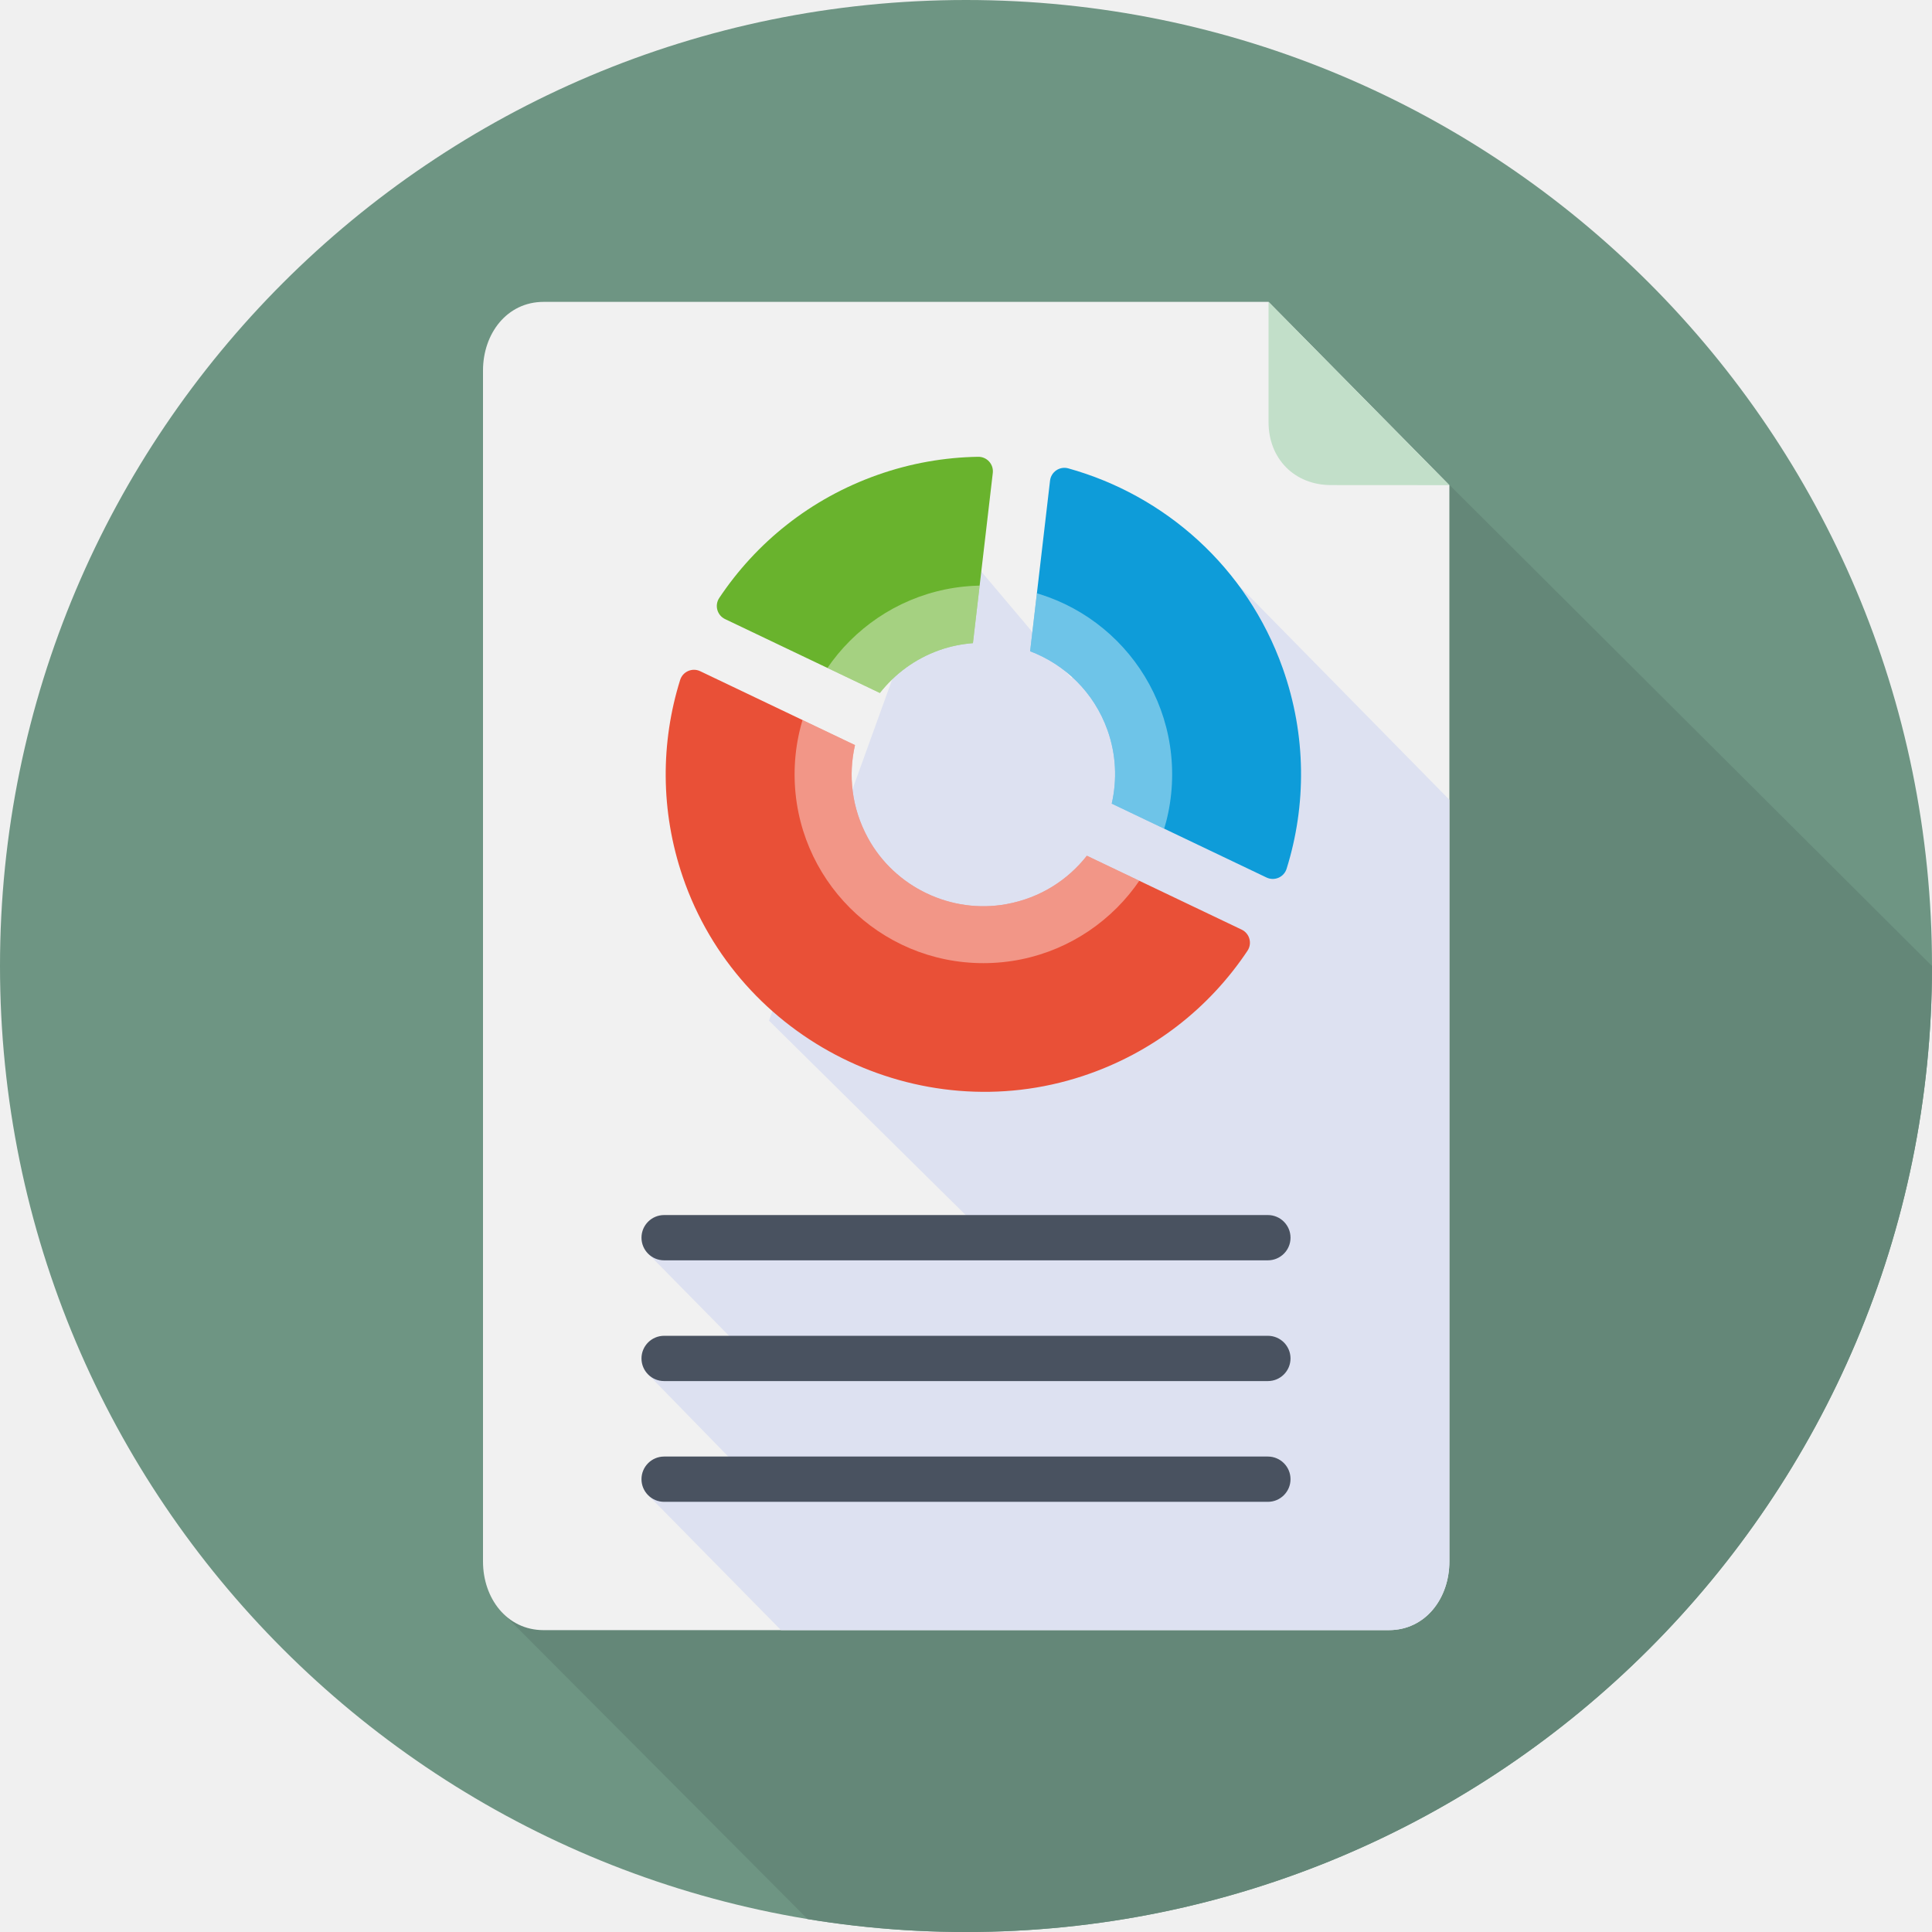
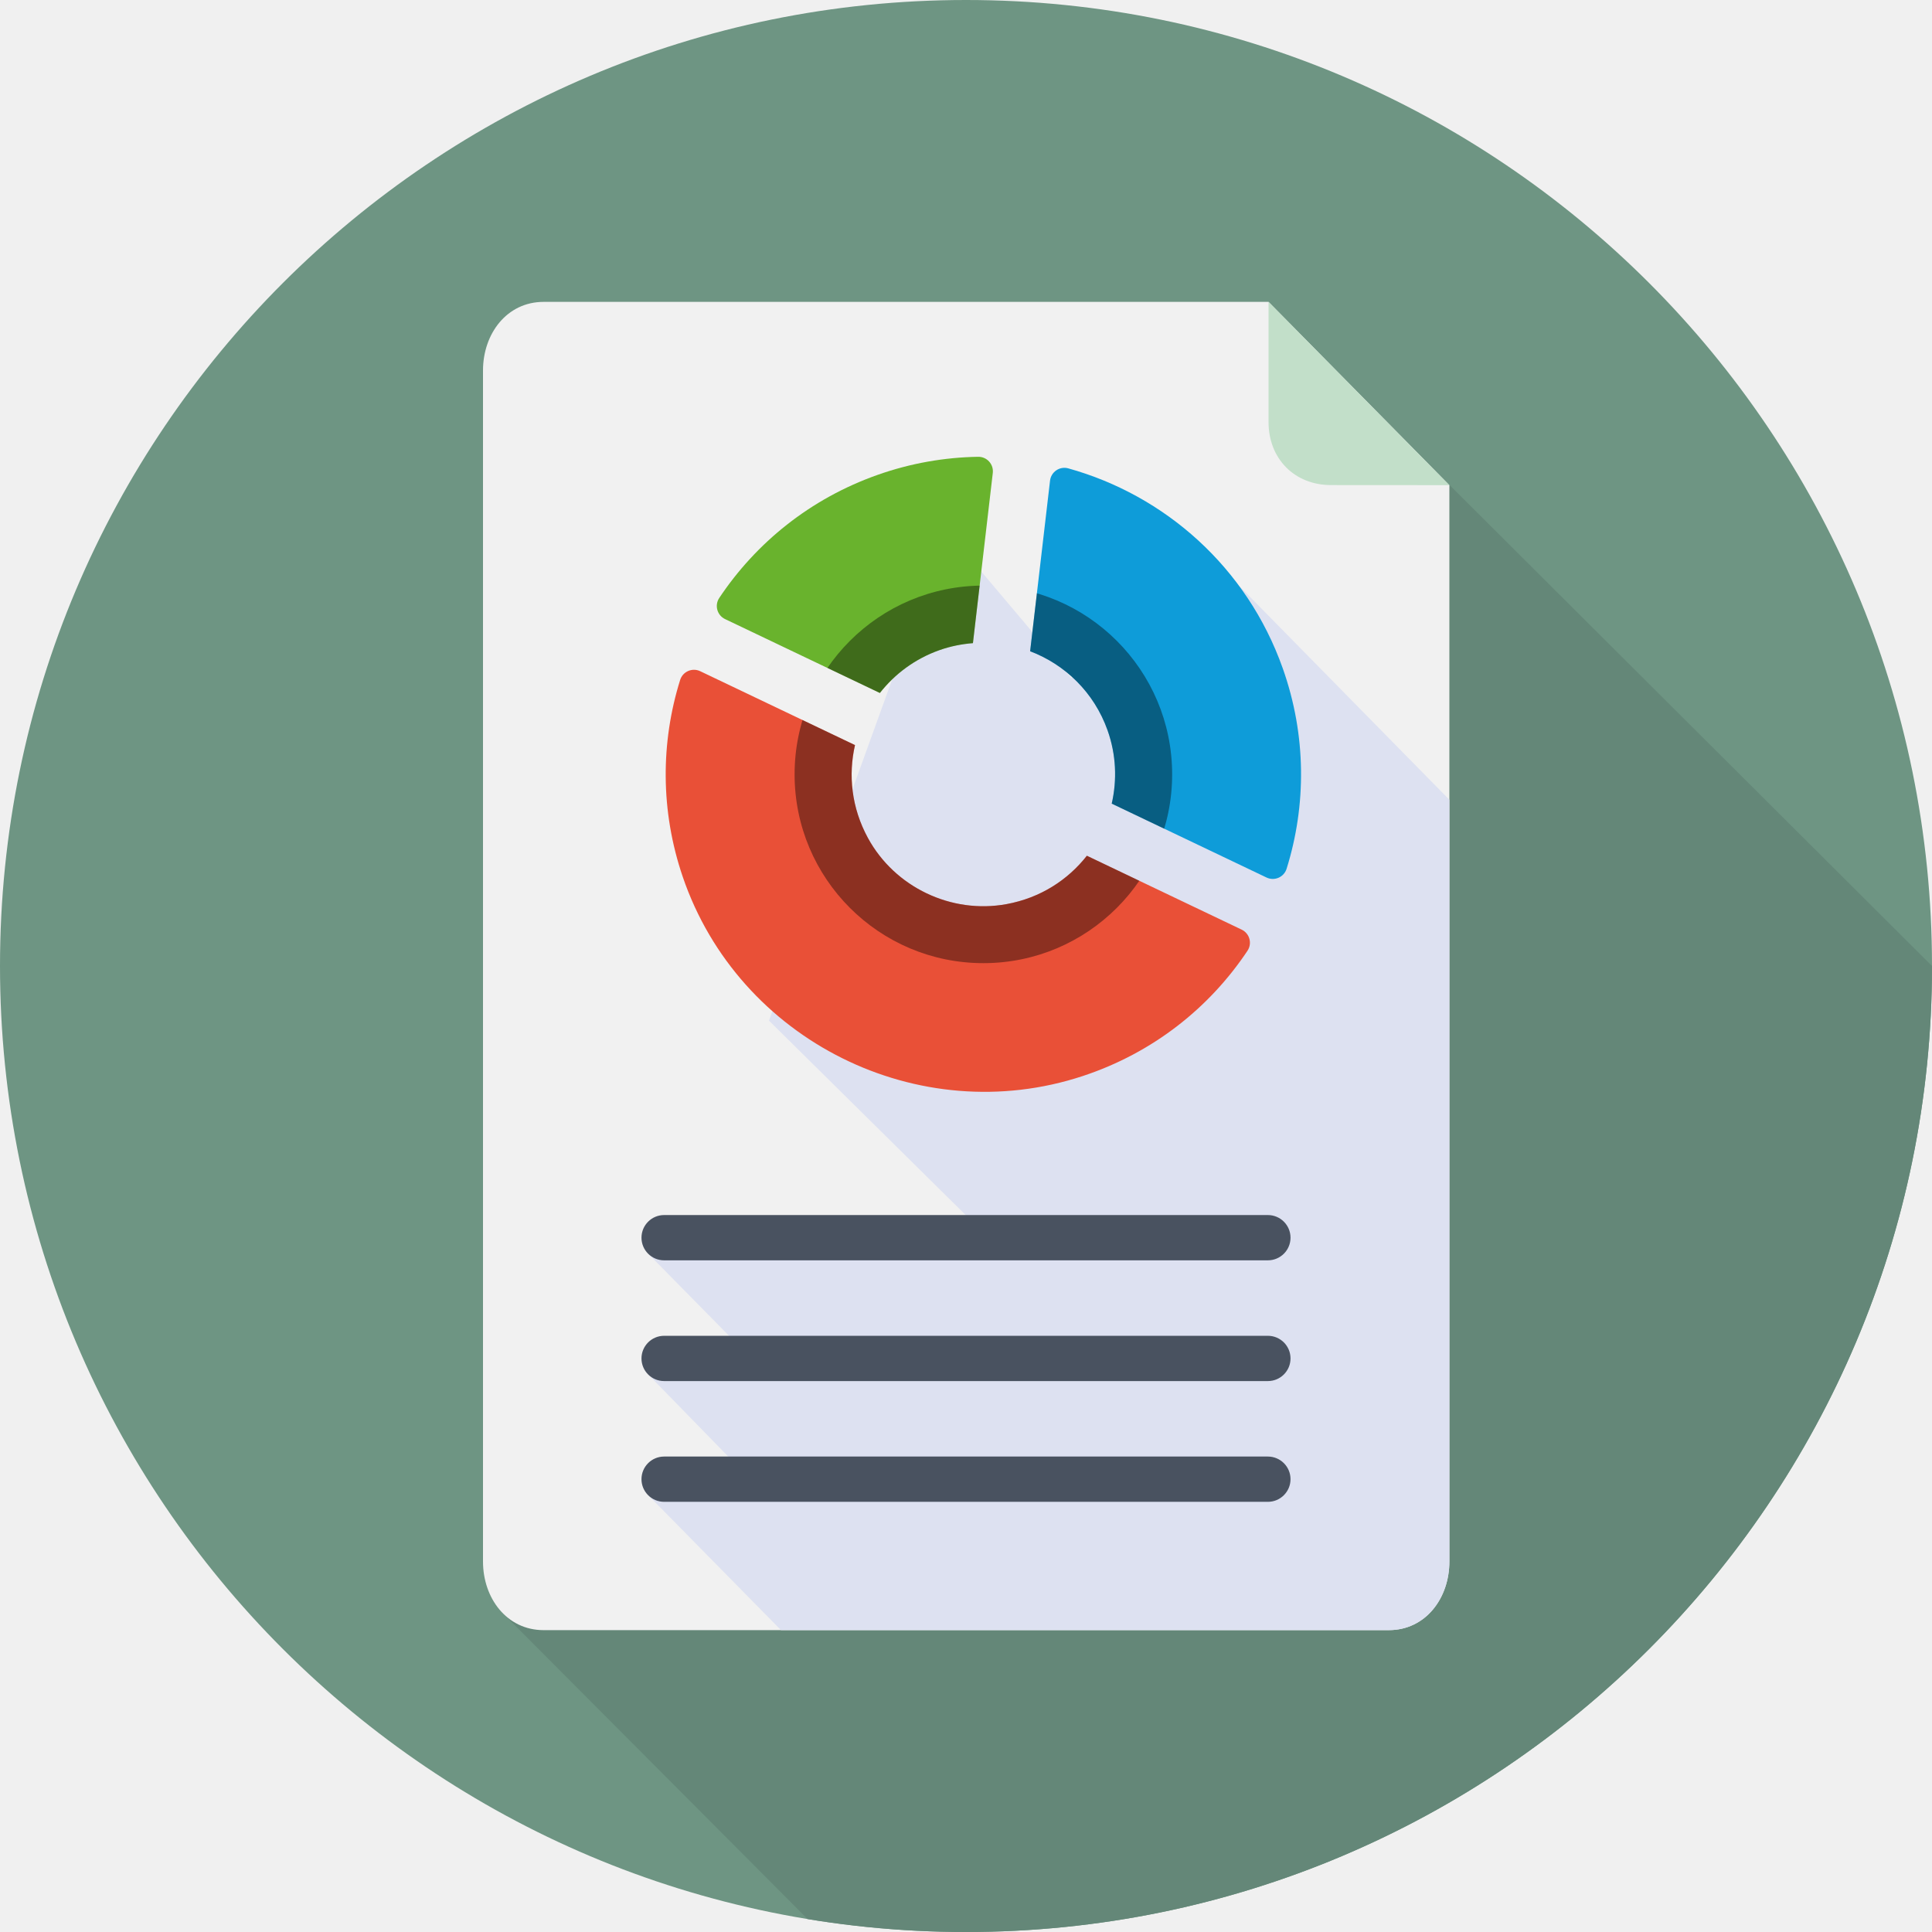
<svg xmlns="http://www.w3.org/2000/svg" xmlns:xlink="http://www.w3.org/1999/xlink" enable-background="new 0 0 128 128" version="1.1" viewBox="0 0 128 128" xml:space="preserve">
  <g id="Layer_1">
    <rect fill="#F4F5F5" height="1520" opacity="0" width="727.938" x="-59.984" y="-351" />
  </g>
  <g id="Layer_2">
    <g>
      <circle cx="64" cy="64" fill="#6E9583" r="64" />
      <g>
        <defs>
          <circle cx="64" cy="64" id="SVGID_3_" r="64" />
        </defs>
        <clipPath id="SVGID_2_">
          <use overflow="visible" xlink:href="#SVGID_3_" />
        </clipPath>
        <polygon clip-path="url(#SVGID_2_)" fill="#648778" points="93.572,29.677 128,64 128,128 54.36,128 33.341,106.906    " />
      </g>
      <path d="M84.044,20H36.018C33.579,20,32,22.11,32,24.549v78.903c0,2.439,1.579,4.549,4.018,4.549h55.989    c2.439,0,4.018-2.11,4.018-4.549V32.143L84.044,20z" fill="#F1F1F1" />
      <g>
        <defs>
          <path d="M84.044,20H36.018C33.579,20,32,22.11,32,24.549v78.903c0,2.439,1.579,4.549,4.018,4.549h55.989      c2.439,0,4.018-2.11,4.018-4.549V32.143L84.044,20z" id="SVGID_5_" />
        </defs>
        <clipPath id="SVGID_4_">
          <use overflow="visible" xlink:href="#SVGID_5_" />
        </clipPath>
        <g clip-path="url(#SVGID_4_)">
          <polygon fill="#DDE1F1" points="50.948,67.621 65.539,82.042 42.971,83.087 49.777,90 42.971,91.087 49.277,97.555       42.971,99.087 53.027,109.305 97.684,109.305 97.684,75.707 97.075,54.055 81.059,37.758 70.97,44.918 62.684,35.107     " />
        </g>
      </g>
      <path d="M88.186,32.138l7.839,0.005L84.044,20v7.96C84.044,30.398,85.769,32.138,88.186,32.138z" fill="#C2DFC9" />
      <path d="M84,83.5H44c-0.828,0-1.5-0.672-1.5-1.5s0.672-1.5,1.5-1.5h40c0.828,0,1.5,0.672,1.5,1.5    S84.828,83.5,84,83.5z" fill="#495260" />
      <path d="M84,91.5H44c-0.828,0-1.5-0.672-1.5-1.5s0.672-1.5,1.5-1.5h40c0.828,0,1.5,0.672,1.5,1.5    S84.828,91.5,84,91.5z" fill="#495260" />
      <path d="M84,99.5H44c-0.828,0-1.5-0.672-1.5-1.5s0.672-1.5,1.5-1.5h40c0.828,0,1.5,0.672,1.5,1.5    S84.828,99.5,84,99.5z" fill="#495260" />
      <g>
        <path d="M69.568,31.844l-1.319,11.303c2.314,0.88,4.242,2.728,5.132,5.245c0.573,1.619,0.631,3.292,0.274,4.851     l10.257,4.895c0.527,0.252,1.155-0.023,1.329-0.581c1.308-4.188,1.323-8.819-0.253-13.273     c-2.379-6.723-7.827-11.477-14.212-13.254C70.21,30.872,69.636,31.26,69.568,31.844z" fill="#0E9CD9" />
        <path d="M66.68,59.901c-3.653,0.668-7.398-1.12-9.176-4.38c-1.094-2.006-1.312-4.174-0.858-6.157L46.39,44.469     c-0.527-0.251-1.155,0.023-1.329,0.58c-1.286,4.118-1.322,8.663,0.175,13.049c3.701,10.842,15.624,16.783,26.503,13.191     c4.655-1.537,8.399-4.531,10.911-8.3c0.324-0.486,0.141-1.147-0.385-1.398l-10.257-4.896     C70.751,58.296,68.929,59.49,66.68,59.901z" fill="#E95037" />
        <path d="M62.239,43.074c0.734-0.26,1.479-0.405,2.22-0.464l1.316-11.275c0.067-0.576-0.389-1.08-0.968-1.071     c-2.218,0.035-4.469,0.421-6.676,1.202c-4.455,1.576-8.045,4.5-10.479,8.151c-0.324,0.486-0.142,1.147,0.385,1.399l10.257,4.895     C59.282,44.654,60.62,43.647,62.239,43.074z" fill="#69B32D" />
        <g>
          <defs>
            <path d="M69.695,30.76l-1.446,12.387c2.314,0.88,4.242,2.728,5.132,5.245c0.573,1.619,0.631,3.292,0.274,4.851       l10.257,4.895c0.527,0.252,1.155-0.023,1.329-0.581c1.308-4.188,1.323-8.819-0.253-13.273       C82.476,37.185,76.541,32.281,69.695,30.76z M66.68,59.901c-3.653,0.668-7.398-1.12-9.176-4.38       c-1.094-2.006-1.312-4.174-0.858-6.157L46.39,44.469c-0.527-0.251-1.155,0.023-1.329,0.58       c-1.286,4.118-1.322,8.663,0.175,13.049c3.701,10.842,15.624,16.783,26.503,13.191c4.655-1.537,8.399-4.531,10.911-8.3       c0.324-0.486,0.141-1.147-0.385-1.398l-10.257-4.896C70.751,58.296,68.929,59.49,66.68,59.901z M62.239,43.074       c0.734-0.26,1.479-0.405,2.22-0.464l1.316-11.275c0.067-0.576-0.389-1.08-0.968-1.071c-2.218,0.035-4.469,0.421-6.676,1.202       c-4.455,1.576-8.045,4.5-10.479,8.151c-0.324,0.486-0.142,1.147,0.385,1.399l10.257,4.895       C59.282,44.654,60.62,43.647,62.239,43.074z" id="SVGID_7_" />
          </defs>
          <clipPath id="SVGID_6_">
            <use overflow="visible" xlink:href="#SVGID_7_" />
          </clipPath>
-           <circle clip-path="url(#SVGID_6_)" cx="65.151" cy="51.304" fill="#FFFFFF" opacity="0.4" r="12.507" />
+           <circle clip-path="url(#SVGID_6_)" cx="65.151" cy="51.304" fill="#000000" opacity="0.4" r="12.507" />
        </g>
      </g>
    </g>
  </g>
</svg>
